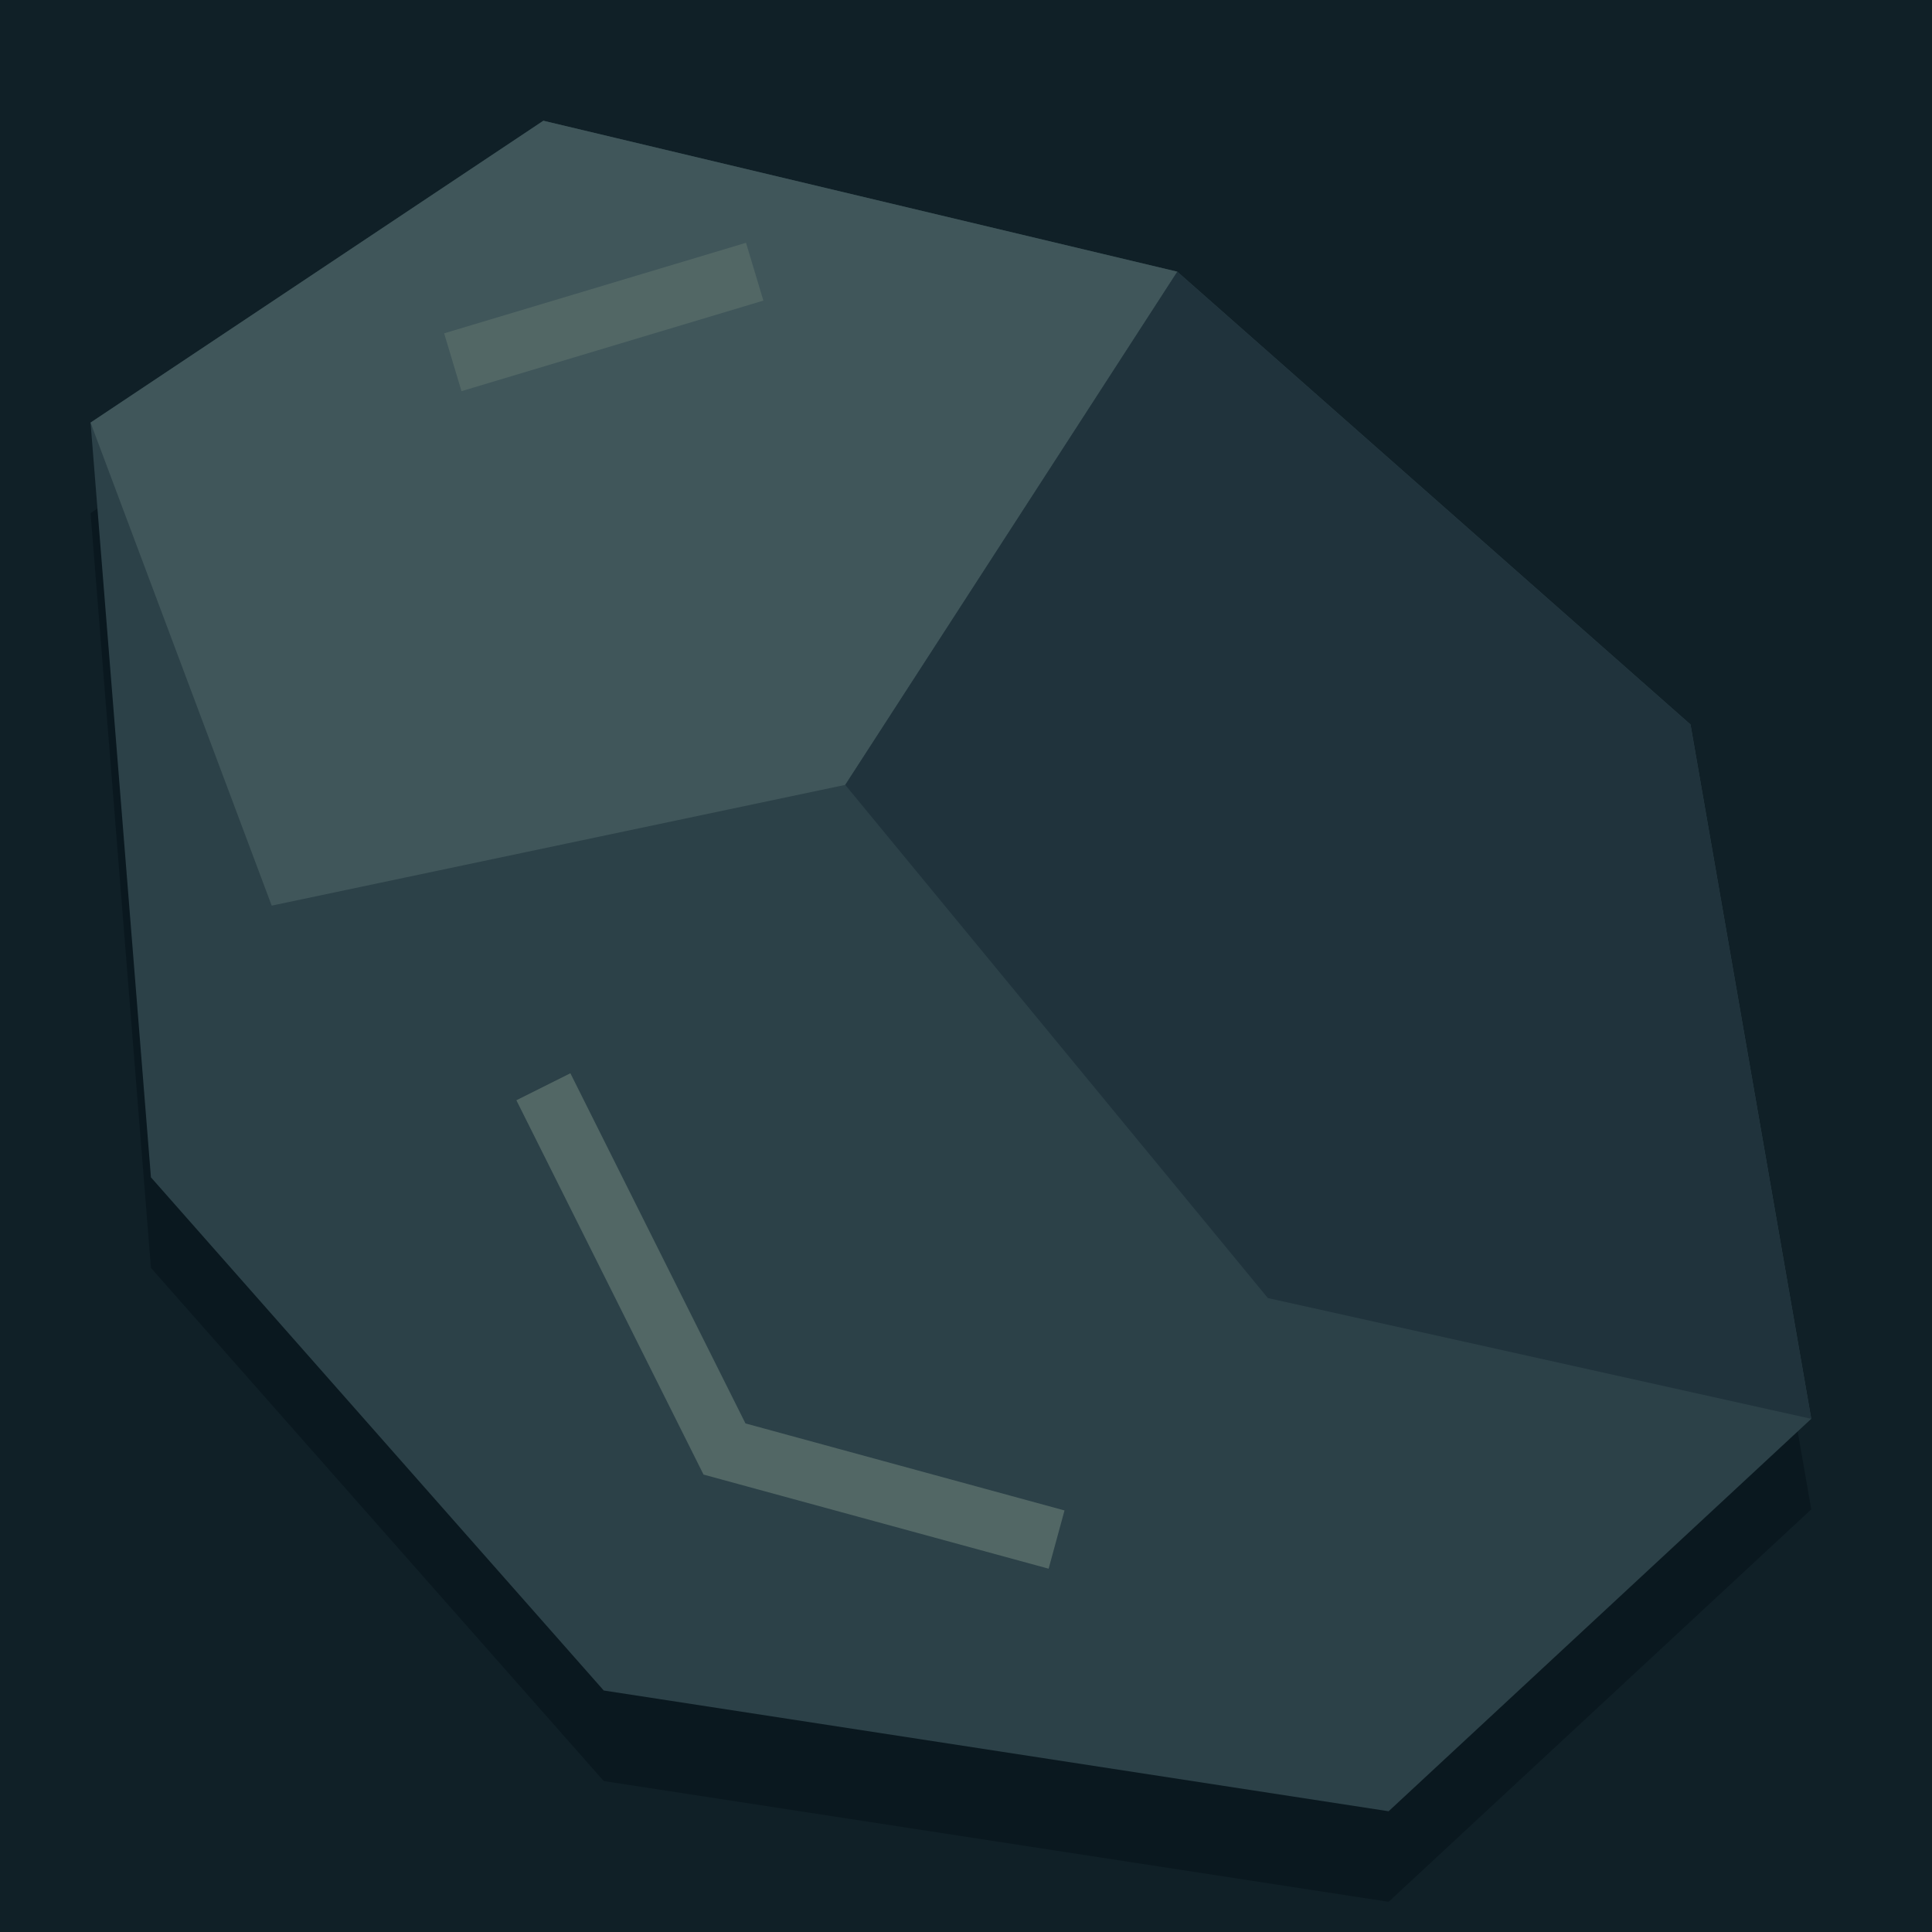
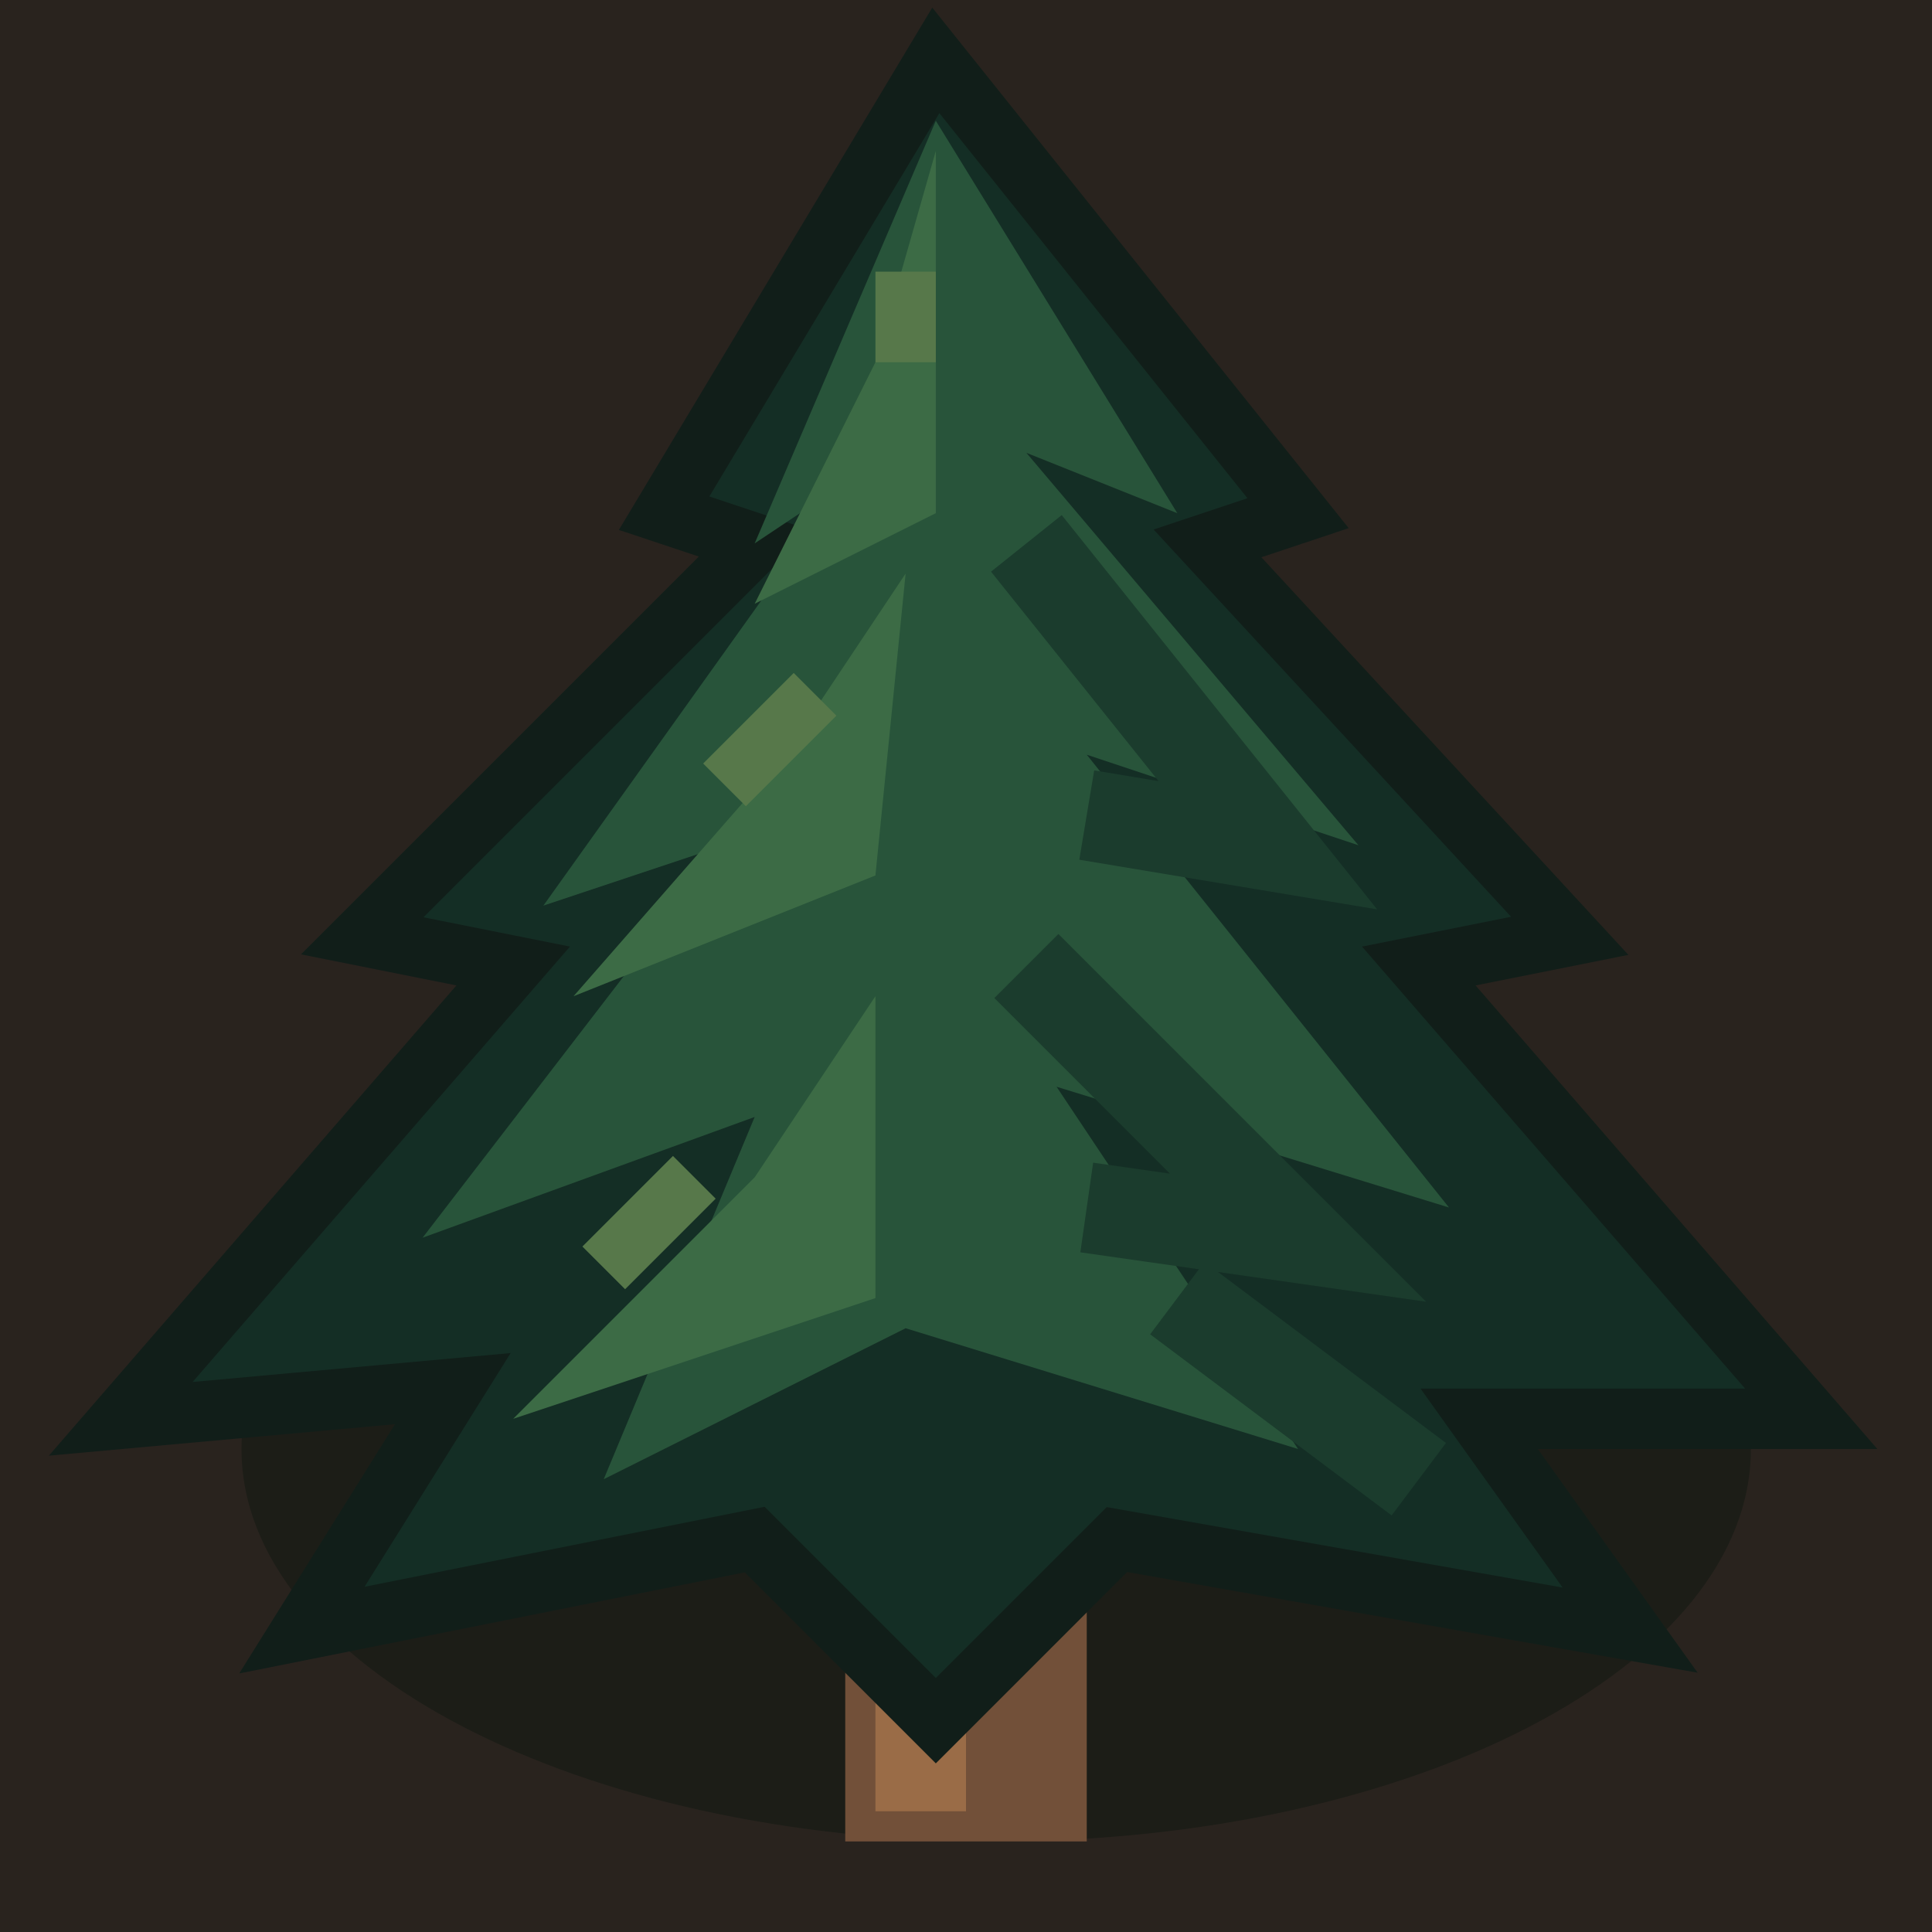
- <svg xmlns="http://www.w3.org/2000/svg" width="32" height="32" viewBox="0 0 64 64">
-   <path fill="#102027" d="M0 0H64V64H0Z" />
-   <path d="M3 14L18 4L39 9L56 24L60 47L46 60L20 56L5 39Z" fill="#0a181f" transform="translate(0 3)" />
-   <path d="M3 14L18 4L39 9L56 24L60 47L46 60L20 56L5 39Z" fill="#2c4148" />
-   <path d="M3 14L18 4L39 9L28 26L9 30Z" fill="#40565a" />
-   <path d="M28 26L39 9L56 24L60 47L42 43Z" fill="#20333c" />
-   <path d="M18 36L24 48L35 51M15 12L25 9" fill="none" stroke="#526765" stroke-width="2" />
+ <svg xmlns="http://www.w3.org/2000/svg" width="64" height="64" viewBox="0 0 64 64">
+   <path fill="#29231e" d="M0 0H64V64H0Z" />
+   <ellipse cx="33" cy="48" rx="25" ry="13" fill="#1c1d17" />
+   <path d="M28 43H36V61H28Z" fill="#725039" />
+   <path d="M29 46H32V60H29Z" fill="#9a6c47" />
+   <g transform="translate(0 0)">
+     <path d="M31 2L43 17L40 18L52 31L47 32L60 47L49 47L54 54L37 51L31 57L25 51L10 54L15 46L4 47L17 32L12 31L25 18L22 17Z" fill="#142e25" stroke="#111e19" stroke-width="2" />
+     <path d="M31 4L39 17L34 15L45 28L36 25L48 40L35 36L43 48L30 44L20 49L25 37L14 41L24 28L18 30L28 16L25 18Z" fill="#28543a" />
+     <path d="M31 5L31 17L25 20L29 12ZM30 19L29 29L19 33L26 25ZM29 33L29 43L17 47L25 39Z" fill="#3c6b45" />
+     <path d="M34 18L42 28L36 27M34 32L43 41L36 40M39 43L47 49" fill="none" stroke="#1b3c2d" stroke-width="3" />
+     <path d="M27 23L24 26M23 39L20 42M30 9V12" stroke="#57784a" stroke-width="2" />
+   </g>
</svg>
